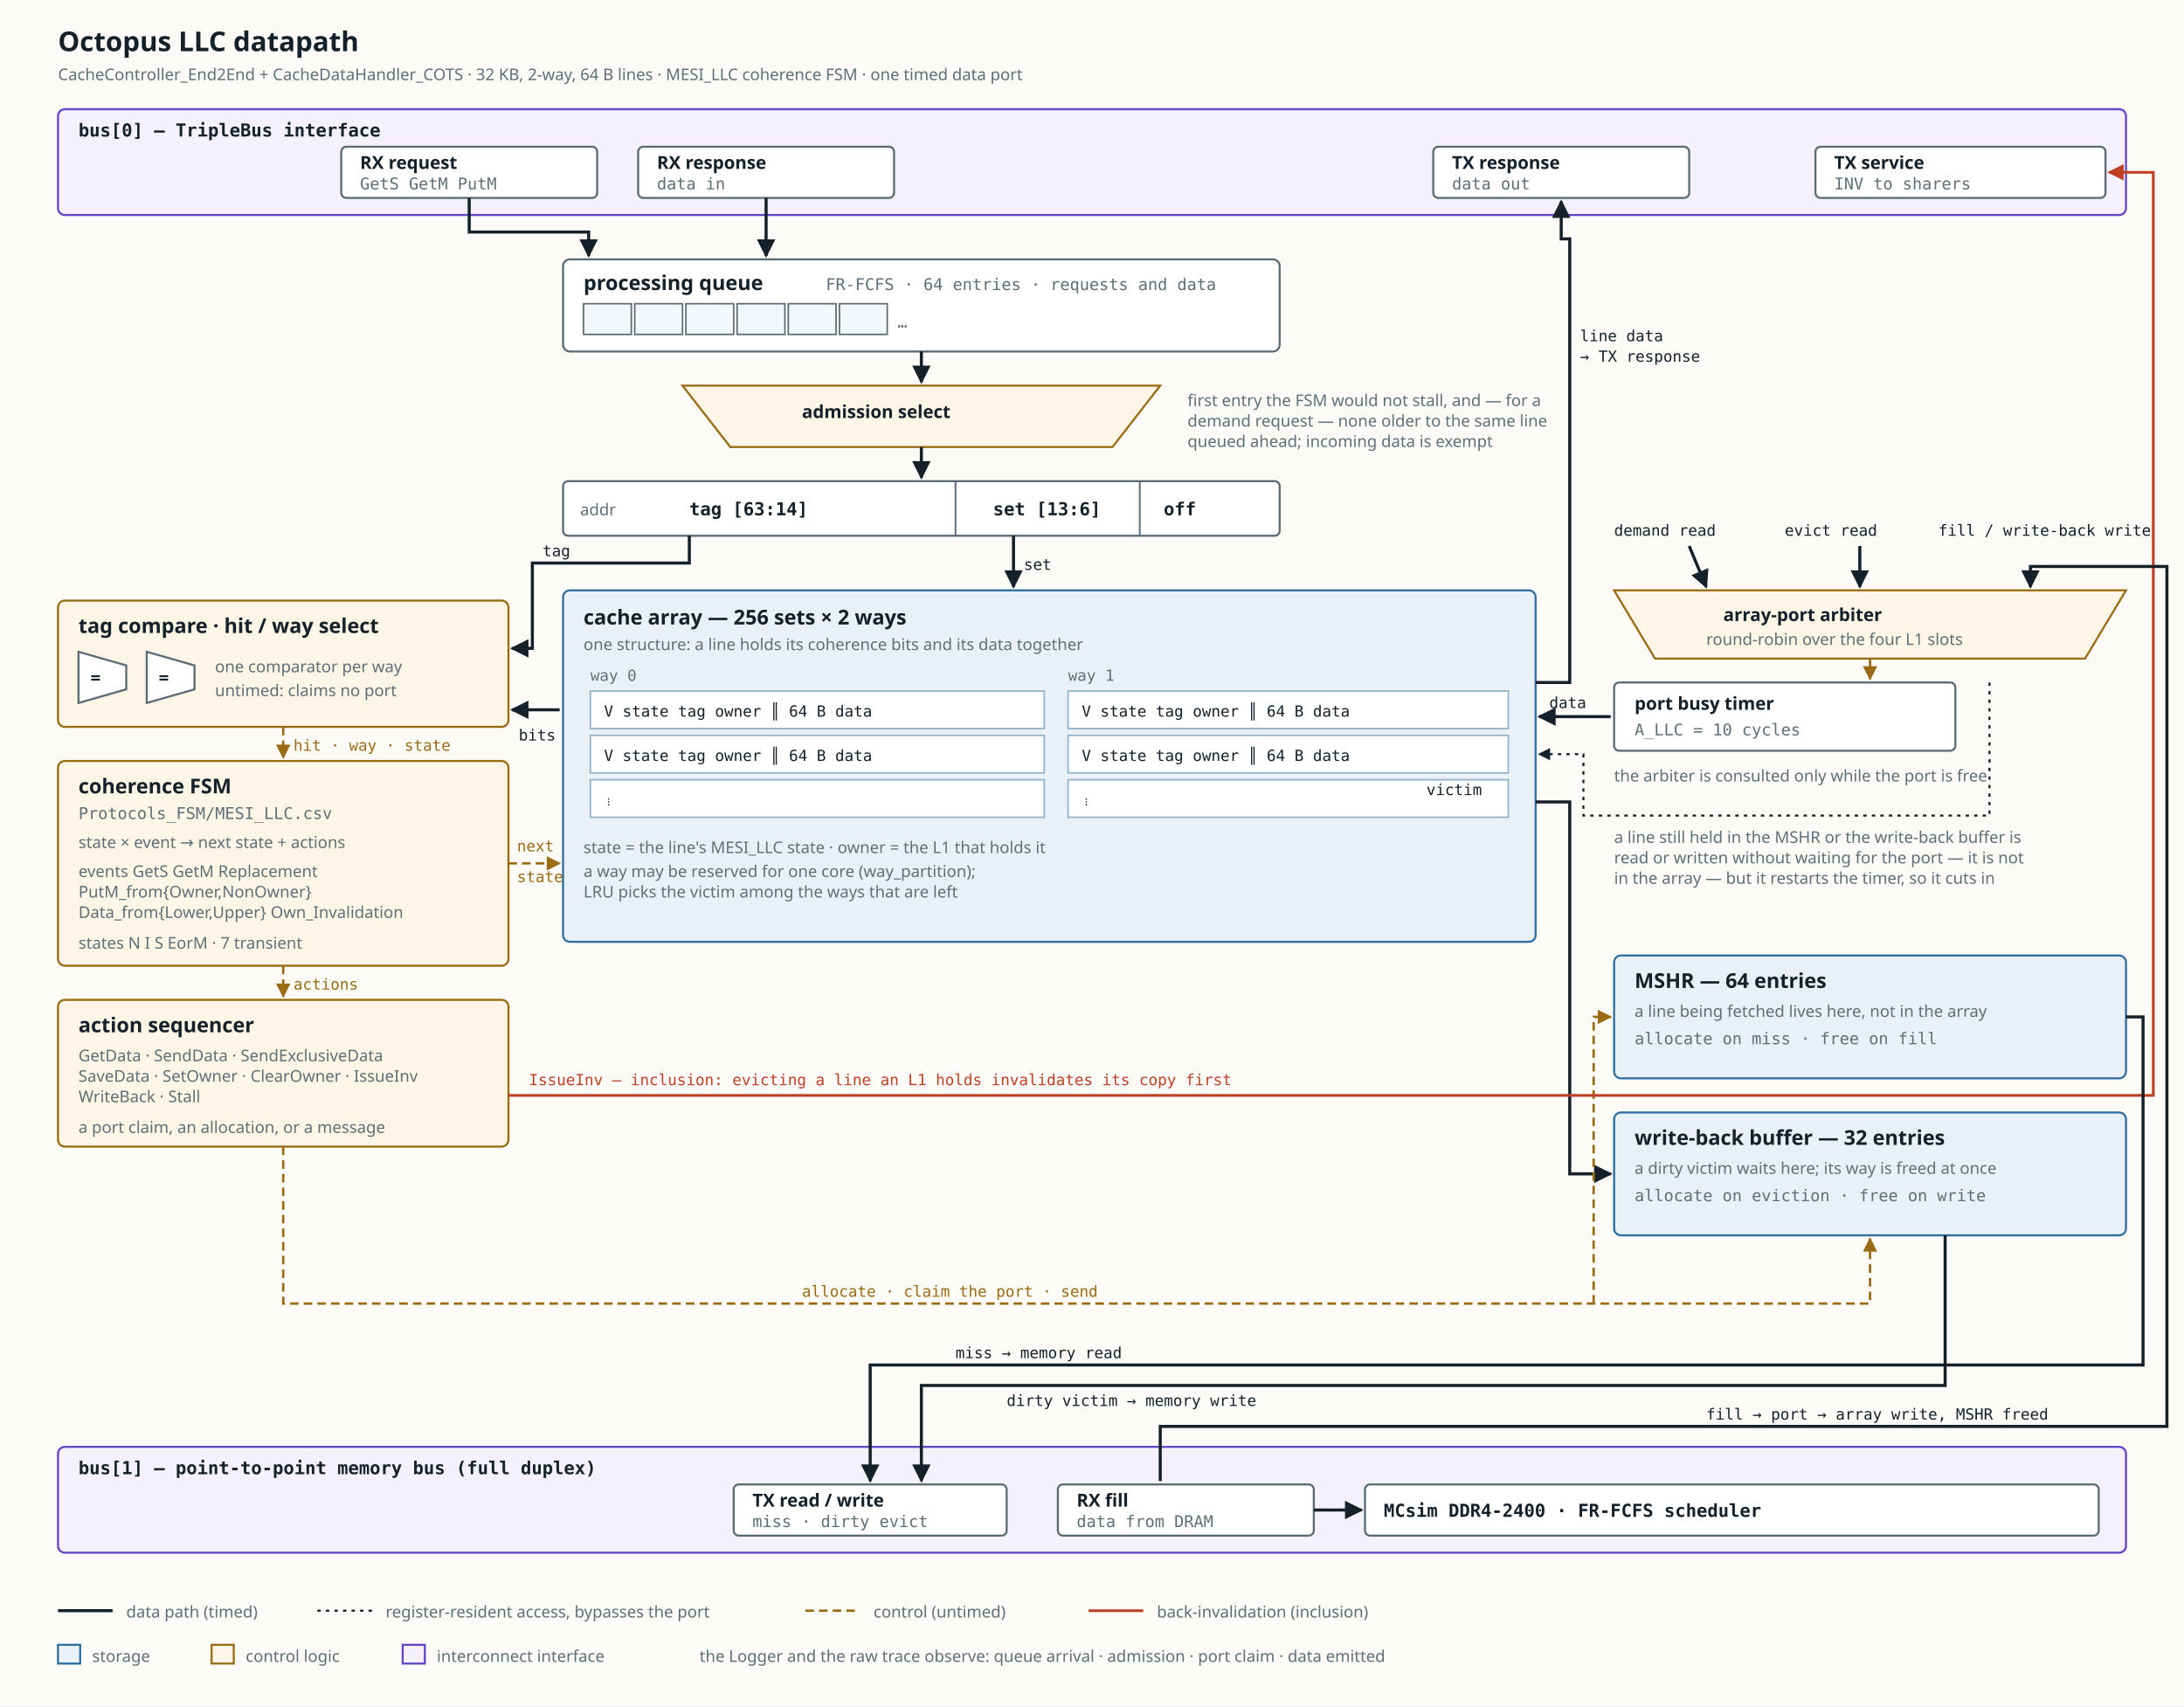
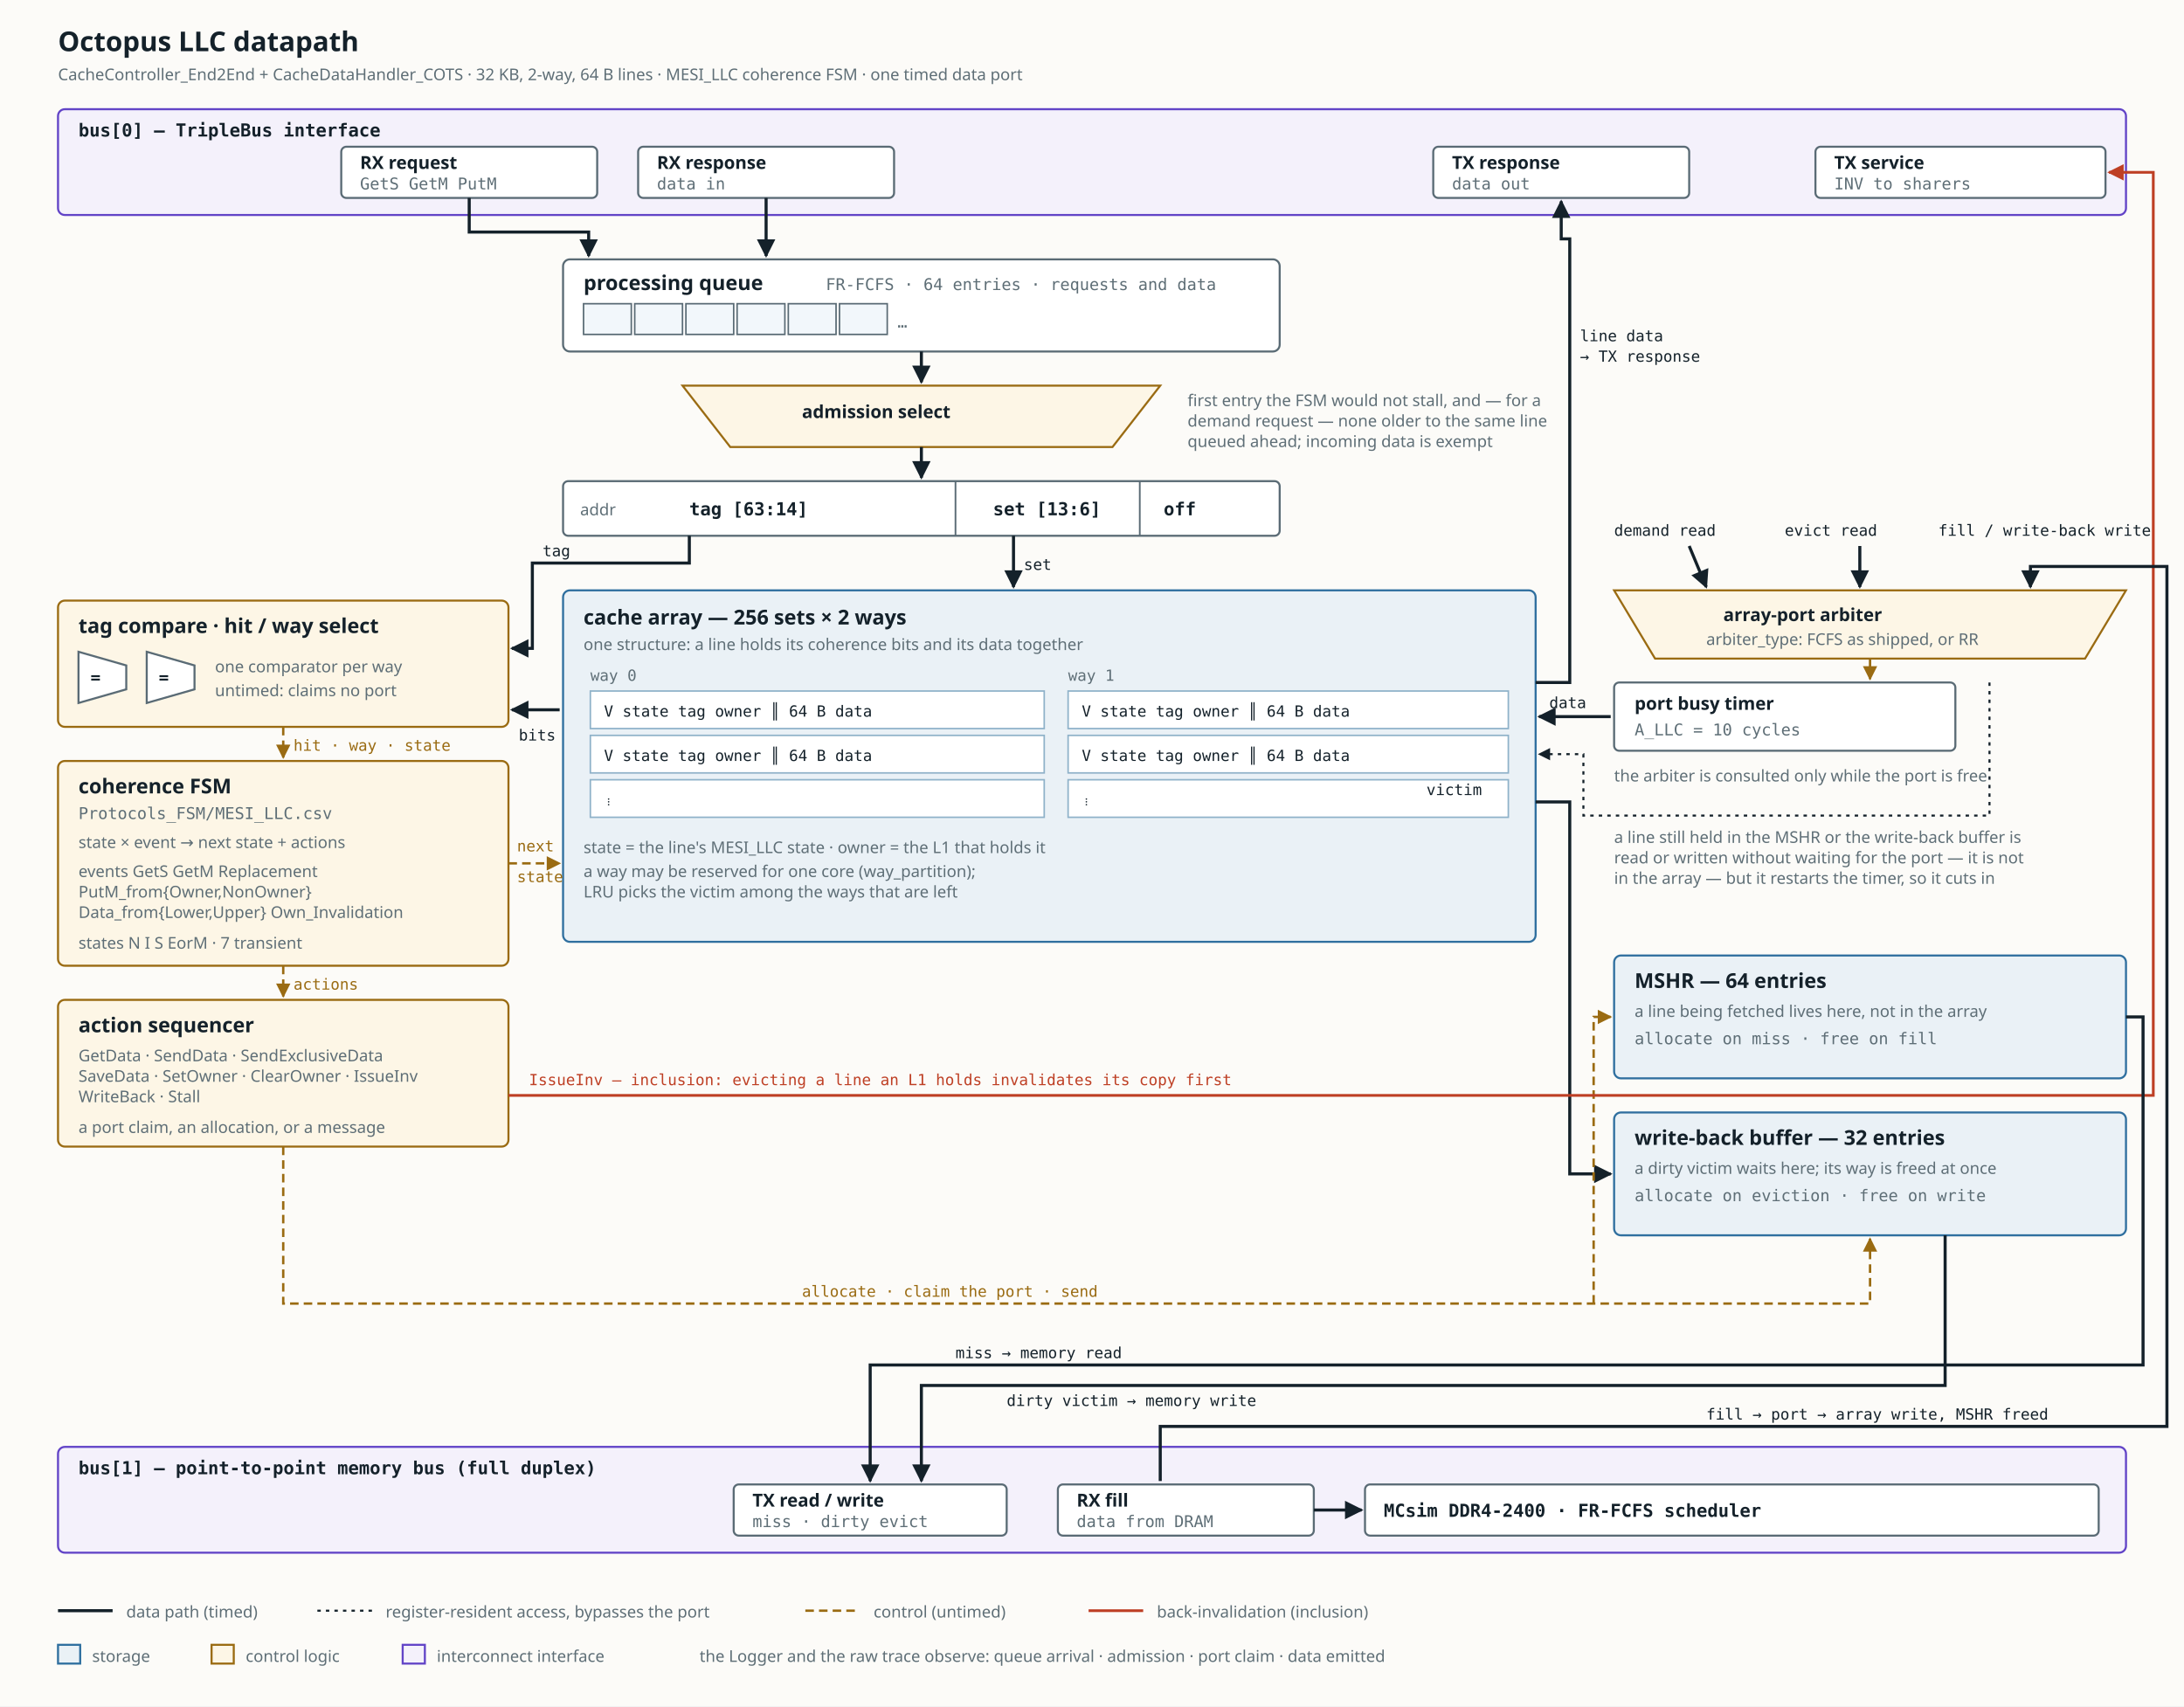
<svg xmlns="http://www.w3.org/2000/svg" viewBox="0 0 1280 1000" width="1280" height="1000" font-family="'IBM Plex Sans','Segoe UI',system-ui,sans-serif" role="img" aria-label="Datapath of the Octopus last-level cache: bus interfaces on top, control on the left, one cache array in the middle read by an untimed bits path and a timed data port on the right, MSHR and write-back buffer, and the memory bus below">
  <defs>
    <marker id="d" viewBox="0 0 10 10" refX="9" refY="5" markerWidth="6" markerHeight="6" orient="auto-start-reverse">
      <path d="M0 0 L10 5 L0 10 z" fill="#14212A" />
    </marker>
    <marker id="c" viewBox="0 0 10 10" refX="9" refY="5" markerWidth="6" markerHeight="6" orient="auto-start-reverse">
      <path d="M0 0 L10 5 L0 10 z" fill="#9A6B12" />
    </marker>
    <marker id="r" viewBox="0 0 10 10" refX="9" refY="5" markerWidth="6" markerHeight="6" orient="auto-start-reverse">
      <path d="M0 0 L10 5 L0 10 z" fill="#BE3F24" />
    </marker>
  </defs>
  <style>
    .blk  { fill:#FFFFFF; stroke:#5A6B75; stroke-width:1.2 }
    .mem  { fill:#EAF1F6; stroke:#2F6F9F; stroke-width:1.2 }
    .ctl  { fill:#FDF6E6; stroke:#9A6B12; stroke-width:1.2 }
    .io   { fill:#F4F1FB; stroke:#6244C7; stroke-width:1.2 }
    .ttl  { font-size:12px;   fill:#14212A; font-weight:600 }
    .lbl  { font-size:10.5px; fill:#14212A; font-weight:600 }
    .sub  { font-size:9.5px;  fill:#5E6E76 }
    .mono { font-family:'IBM Plex Mono',monospace }
    .wire { stroke:#14212A; stroke-width:1.8; fill:none }
    .cwire{ stroke:#9A6B12; stroke-width:1.4; fill:none; stroke-dasharray:5 3 }
    .iwire{ stroke:#BE3F24; stroke-width:1.6; fill:none }
    .byp  { stroke:#14212A; stroke-width:1.2; fill:none; stroke-dasharray:2 3 }
    .wl   { font-size:9px; fill:#14212A; font-family:'IBM Plex Mono',monospace }
    .cl   { font-size:9px; fill:#9A6B12; font-family:'IBM Plex Mono',monospace }
    .rl   { font-size:9px; fill:#BE3F24; font-family:'IBM Plex Mono',monospace }
  </style>
  <rect width="1280" height="1000" fill="#FCFBF8" />
  <text x="34" y="30" font-size="16" font-weight="700" fill="#14212A">Octopus LLC datapath</text>
  <text x="34" y="47" class="sub">CacheController_End2End + CacheDataHandler_COTS · 32 KB, 2-way, 64 B lines · MESI_LLC coherence FSM · one timed data port</text>
  <rect x="34" y="64" width="1212" height="62" rx="4" class="io" />
  <text x="46" y="80" class="lbl mono" fill="#4B32A8">bus[0] — TripleBus interface</text>
  <rect x="200" y="86" width="150" height="30" rx="3" class="blk" />
  <text x="211" y="99" class="lbl">RX request</text>
  <text x="211" y="111" class="sub mono">GetS GetM PutM</text>
  <rect x="374" y="86" width="150" height="30" rx="3" class="blk" />
  <text x="385" y="99" class="lbl">RX response</text>
  <text x="385" y="111" class="sub mono">data in</text>
  <rect x="840" y="86" width="150" height="30" rx="3" class="blk" />
  <text x="851" y="99" class="lbl">TX response</text>
  <text x="851" y="111" class="sub mono">data out</text>
  <rect x="1064" y="86" width="170" height="30" rx="3" class="blk" stroke="#BE3F24" />
  <text x="1075" y="99" class="lbl" fill="#BE3F24">TX service</text>
  <text x="1075" y="111" class="sub mono">INV to sharers</text>
  <rect x="330" y="152" width="420" height="54" rx="4" class="blk" />
  <text x="342" y="170" class="ttl">processing queue</text>
  <text x="484" y="170" class="sub mono">FR-FCFS · 64 entries · requests and data</text>
  <g fill="#F2F7FB" stroke="#5A6B75" stroke-width=".9">
    <rect x="342" y="178" width="28" height="18" />
    <rect x="372" y="178" width="28" height="18" />
    <rect x="402" y="178" width="28" height="18" />
    <rect x="432" y="178" width="28" height="18" />
    <rect x="462" y="178" width="28" height="18" />
    <rect x="492" y="178" width="28" height="18" />
  </g>
  <text x="526" y="192" class="sub mono">…</text>
  <path d="M275 116 L275 136 L345 136 L345 150" class="wire" marker-end="url(#d)" />
  <line x1="449" y1="116" x2="449" y2="150" class="wire" marker-end="url(#d)" />
  <path d="M400 226 L680 226 L652 262 L428 262 Z" class="ctl" />
  <text x="470" y="245" class="lbl" fill="#9A6B12">admission select</text>
  <text x="696" y="238" class="sub">first entry the FSM would not stall, and — for a</text>
  <text x="696" y="250" class="sub">demand request — none older to the same line</text>
  <text x="696" y="262" class="sub">queued ahead; incoming data is exempt</text>
  <line x1="540" y1="206" x2="540" y2="224" class="wire" marker-end="url(#d)" />
  <line x1="540" y1="262" x2="540" y2="280" class="wire" marker-end="url(#d)" />
  <rect x="330" y="282" width="420" height="32" rx="3" class="blk" />
  <line x1="560" y1="282" x2="560" y2="314" stroke="#5A6B75" />
  <line x1="668" y1="282" x2="668" y2="314" stroke="#5A6B75" />
  <text x="404" y="302" class="lbl mono">tag [63:14]</text>
  <text x="582" y="302" class="lbl mono">set [13:6]</text>
  <text x="682" y="302" class="lbl mono">off</text>
  <text x="340" y="302" class="sub">addr</text>
  <rect x="330" y="346" width="570" height="206" rx="4" class="mem" />
  <text x="342" y="366" class="ttl">cache array — 256 sets × 2 ways</text>
  <text x="342" y="381" class="sub">one structure: a line holds its coherence bits and its data together</text>
  <g font-size="9" class="mono" fill="#5E6E76">
    <text x="346" y="399">way 0</text>
    <text x="626" y="399">way 1</text>
  </g>
  <g fill="#FFFFFF" stroke="#8FB2C9" stroke-width=".9">
    <rect x="346" y="405" width="266" height="22" />
    <rect x="626" y="405" width="258" height="22" />
    <rect x="346" y="431" width="266" height="22" />
    <rect x="626" y="431" width="258" height="22" />
    <rect x="346" y="457" width="266" height="22" />
    <rect x="626" y="457" width="258" height="22" />
  </g>
  <g font-size="9" class="mono" fill="#14212A">
    <text x="354" y="420">V state tag owner ║ 64 B data</text>
    <text x="634" y="420">V state tag owner ║ 64 B data</text>
    <text x="354" y="446">V state tag owner ║ 64 B data</text>
    <text x="634" y="446">V state tag owner ║ 64 B data</text>
    <text x="354" y="472">⋮</text>
    <text x="634" y="472">⋮</text>
  </g>
  <text x="342" y="500" class="sub">state = the line's MESI_LLC state · owner = the L1 that holds it</text>
  <text x="342" y="514" class="sub">a way may be reserved for one core (way_partition);</text>
  <text x="342" y="526" class="sub">LRU picks the victim among the ways that are left</text>
  <line x1="594" y1="314" x2="594" y2="344" class="wire" marker-end="url(#d)" />
  <text x="600" y="334" class="wl">set</text>
  <rect x="34" y="352" width="264" height="74" rx="4" class="ctl" />
  <text x="46" y="371" class="ttl" fill="#9A6B12">tag compare · hit / way select</text>
  <g>
    <path d="M46 382 L74 390 L74 404 L46 412 Z" class="blk" />
    <text x="53" y="401" class="lbl">=</text>
    <path d="M86 382 L114 390 L114 404 L86 412 Z" class="blk" />
    <text x="93" y="401" class="lbl">=</text>
  </g>
  <text x="126" y="394" class="sub">one comparator per way</text>
  <text x="126" y="408" class="sub">untimed: claims no port</text>
  <rect x="34" y="446" width="264" height="120" rx="4" class="ctl" />
  <text x="46" y="465" class="ttl" fill="#9A6B12">coherence FSM</text>
  <text x="46" y="480" class="sub mono">Protocols_FSM/MESI_LLC.csv</text>
  <text x="46" y="497" class="sub">state × event → next state + actions</text>
  <text x="46" y="514" class="sub">events GetS GetM Replacement</text>
  <text x="46" y="526" class="sub">PutM_from{Owner,NonOwner}</text>
  <text x="46" y="538" class="sub">Data_from{Lower,Upper} Own_Invalidation</text>
  <text x="46" y="556" class="sub">states N I S EorM · 7 transient</text>
  <rect x="34" y="586" width="264" height="86" rx="4" class="ctl" />
  <text x="46" y="605" class="ttl" fill="#9A6B12">action sequencer</text>
  <text x="46" y="622" class="sub">GetData · SendData · SendExclusiveData</text>
  <text x="46" y="634" class="sub">SaveData · SetOwner · ClearOwner · IssueInv</text>
  <text x="46" y="646" class="sub">WriteBack · Stall</text>
  <text x="46" y="664" class="sub">a port claim, an allocation, or a message</text>
  <path d="M404 314 L404 330 L312 330 L312 380 L300 380" class="wire" marker-end="url(#d)" />
  <text x="318" y="326" class="wl">tag</text>
  <path d="M328 416 L300 416" class="wire" marker-end="url(#d)" />
  <text x="304" y="434" class="wl">bits</text>
  <path d="M166 426 L166 444" class="cwire" marker-end="url(#c)" />
  <text x="172" y="440" class="cl">hit · way · state</text>
  <path d="M298 506 L328 506" class="cwire" marker-end="url(#c)" />
  <text x="303" y="499" class="cl">next</text>
  <text x="303" y="517" class="cl">state</text>
  <path d="M166 566 L166 584" class="cwire" marker-end="url(#c)" />
  <text x="172" y="580" class="cl">actions</text>
  <path d="M946 346 L1246 346 L1222 386 L970 386 Z" class="ctl" />
  <text x="1010" y="364" class="lbl" fill="#9A6B12">array-port arbiter</text>
-   <text x="1000" y="378" class="sub" fill="#9A6B12">round-robin over the four L1 slots</text>
+   <text x="1000" y="378" class="sub" fill="#9A6B12">arbiter_type: FCFS as shipped, or RR</text>
  <g class="wl">
    <path d="M990 320 L1000 344" class="wire" marker-end="url(#d)" />
    <text x="946" y="314">demand read</text>
    <path d="M1090 320 L1090 344" class="wire" marker-end="url(#d)" />
    <text x="1046" y="314">evict read</text>
    <text x="1136" y="314">fill / write-back write</text>
  </g>
  <rect x="946" y="400" width="200" height="40" rx="3" class="blk" />
  <text x="958" y="416" class="lbl">port busy timer</text>
  <text x="958" y="431" class="sub mono">A_LLC = 10 cycles</text>
  <path d="M1096 386 L1096 398" class="cwire" marker-end="url(#c)" />
  <path d="M944 420 L902 420" class="wire" marker-end="url(#d)" />
  <text x="908" y="415" class="wl">data</text>
  <text x="946" y="458" class="sub">the arbiter is consulted only while the port is free</text>
  <path d="M1166 400 L1166 478 L928 478 L928 442 L902 442" class="byp" marker-end="url(#d)" />
  <text x="946" y="494" class="sub">a line still held in the MSHR or the write-back buffer is</text>
  <text x="946" y="506" class="sub">read or written without waiting for the port — it is not</text>
  <text x="946" y="518" class="sub">in the array — but it restarts the timer, so it cuts in</text>
  <rect x="946" y="560" width="300" height="72" rx="4" class="mem" />
  <text x="958" y="579" class="ttl">MSHR — 64 entries</text>
  <text x="958" y="596" class="sub">a line being fetched lives here, not in the array</text>
  <text x="958" y="612" class="sub mono">allocate on miss · free on fill</text>
  <rect x="946" y="652" width="300" height="72" rx="4" class="mem" />
  <text x="958" y="671" class="ttl">write-back buffer — 32 entries</text>
  <text x="958" y="688" class="sub">a dirty victim waits here; its way is freed at once</text>
  <text x="958" y="704" class="sub mono">allocate on eviction · free on write</text>
  <path d="M900 470 L920 470 L920 688 L944 688" class="wire" marker-end="url(#d)" />
  <text x="836" y="466" class="wl">victim</text>
  <path d="M166 672 L166 764 L1096 764 L1096 726" class="cwire" marker-end="url(#c)" />
  <path d="M934 764 L934 596 L944 596" class="cwire" marker-end="url(#c)" />
  <text x="470" y="760" class="cl">allocate · claim the port · send</text>
  <path d="M900 400 L920 400 L920 140 L915 140 L915 118" class="wire" marker-end="url(#d)" />
  <text x="926" y="200" class="wl">line data</text>
  <text x="926" y="212" class="wl">→ TX response</text>
  <path d="M298 642 L1262 642 L1262 101 L1236 101" class="iwire" marker-end="url(#r)" />
  <text x="310" y="636" class="rl">IssueInv — inclusion: evicting a line an L1 holds invalidates its copy first</text>
  <rect x="34" y="848" width="1212" height="62" rx="4" class="io" />
  <text x="46" y="864" class="lbl mono" fill="#4B32A8">bus[1] — point-to-point memory bus (full duplex)</text>
  <rect x="430" y="870" width="160" height="30" rx="3" class="blk" />
  <text x="441" y="883" class="lbl">TX read / write</text>
  <text x="441" y="895" class="sub mono">miss · dirty evict</text>
  <rect x="620" y="870" width="150" height="30" rx="3" class="blk" />
  <text x="631" y="883" class="lbl">RX fill</text>
  <text x="631" y="895" class="sub mono">data from DRAM</text>
  <rect x="800" y="870" width="430" height="30" rx="3" class="blk" />
  <text x="811" y="889" class="lbl mono">MCsim DDR4-2400 · FR-FCFS scheduler</text>
  <line x1="770" y1="885" x2="798" y2="885" class="wire" marker-end="url(#d)" />
  <path d="M1246 596 L1256 596 L1256 800 L510 800 L510 868" class="wire" marker-end="url(#d)" />
  <path d="M1140 724 L1140 812 L540 812 L540 868" class="wire" marker-end="url(#d)" />
  <text x="560" y="796" class="wl">miss → memory read</text>
  <text x="590" y="824" class="wl">dirty victim → memory write</text>
  <path d="M680 868 L680 836 L1270 836 L1270 332 L1190 332 L1190 344" class="wire" marker-end="url(#d)" />
  <text x="1000" y="832" class="wl">fill → port → array write, MSHR freed</text>
  <g>
    <line x1="34" y1="944" x2="66" y2="944" class="wire" />
    <text x="74" y="948" class="sub">data path (timed)</text>
    <line x1="186" y1="944" x2="218" y2="944" class="byp" />
    <text x="226" y="948" class="sub">register-resident access, bypasses the port</text>
    <line x1="472" y1="944" x2="504" y2="944" class="cwire" />
    <text x="512" y="948" class="sub">control (untimed)</text>
    <line x1="638" y1="944" x2="670" y2="944" class="iwire" />
    <text x="678" y="948" class="sub">back-invalidation (inclusion)</text>
    <rect x="34" y="964" width="13" height="11" class="mem" />
    <text x="54" y="974" class="sub">storage</text>
    <rect x="124" y="964" width="13" height="11" class="ctl" />
    <text x="144" y="974" class="sub">control logic</text>
    <rect x="236" y="964" width="13" height="11" class="io" />
    <text x="256" y="974" class="sub">interconnect interface</text>
    <text x="410" y="974" class="sub">the Logger and the raw trace observe: queue arrival · admission · port claim · data emitted</text>
  </g>
</svg>
